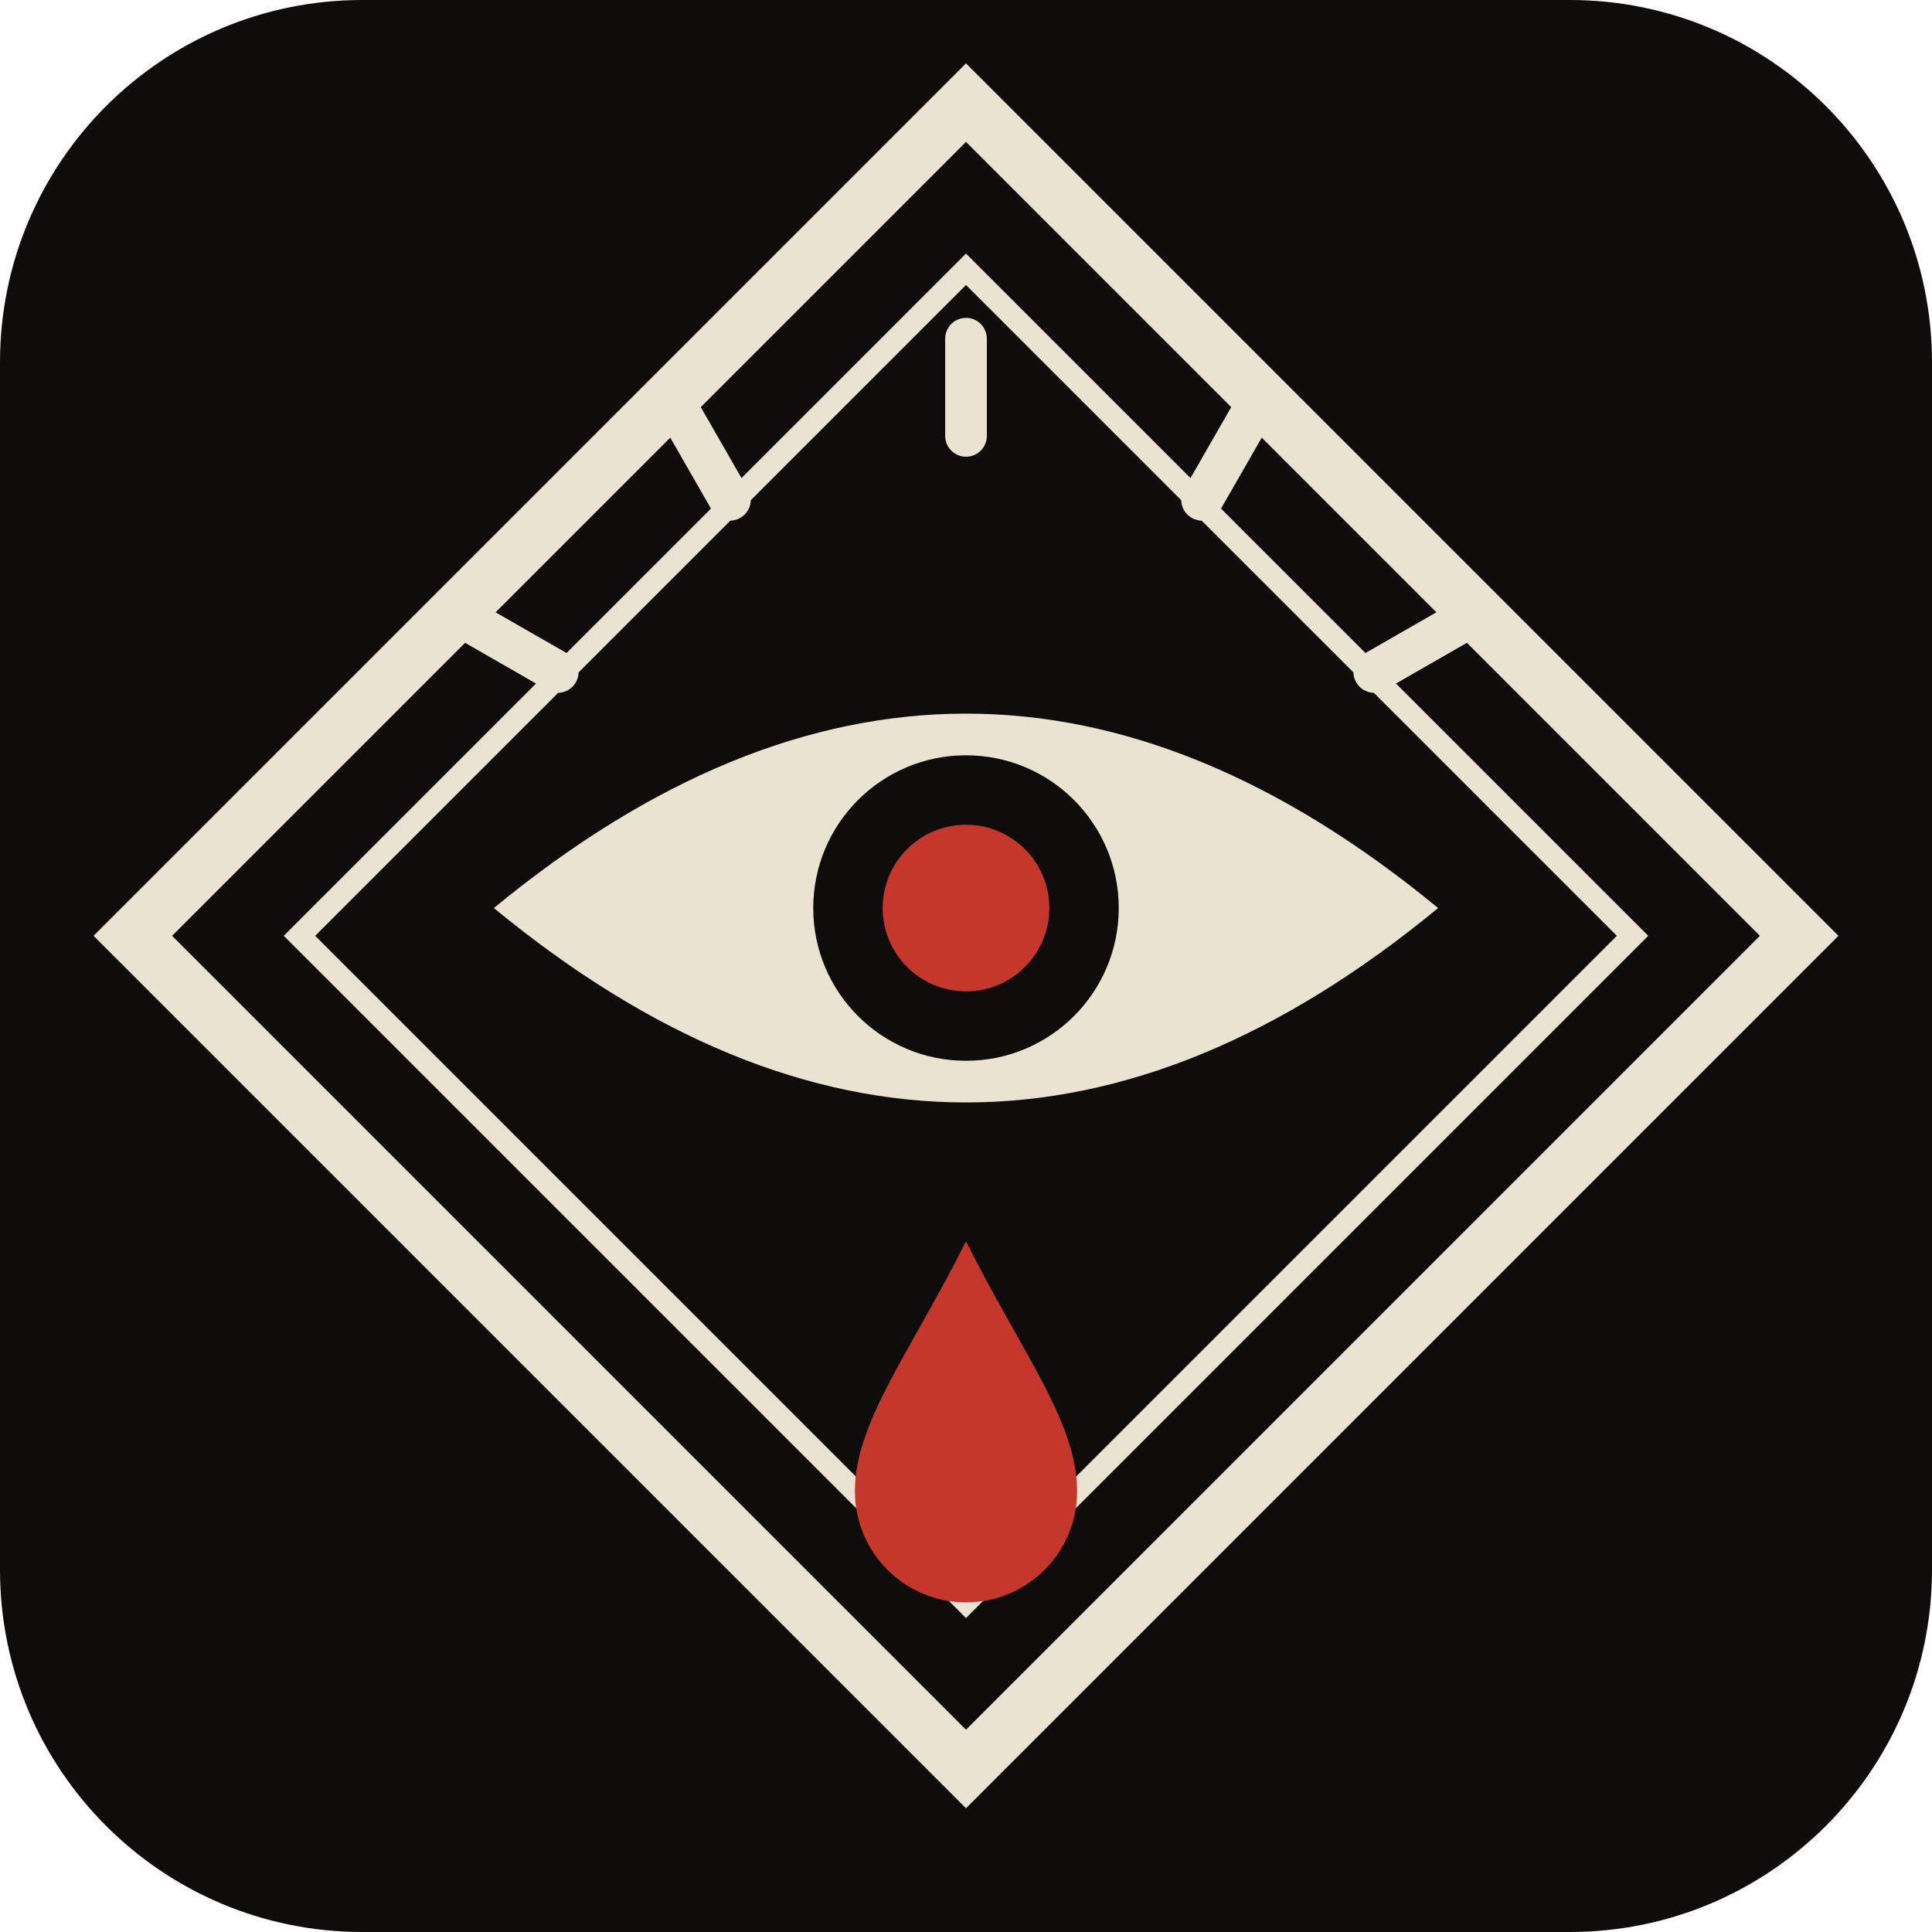
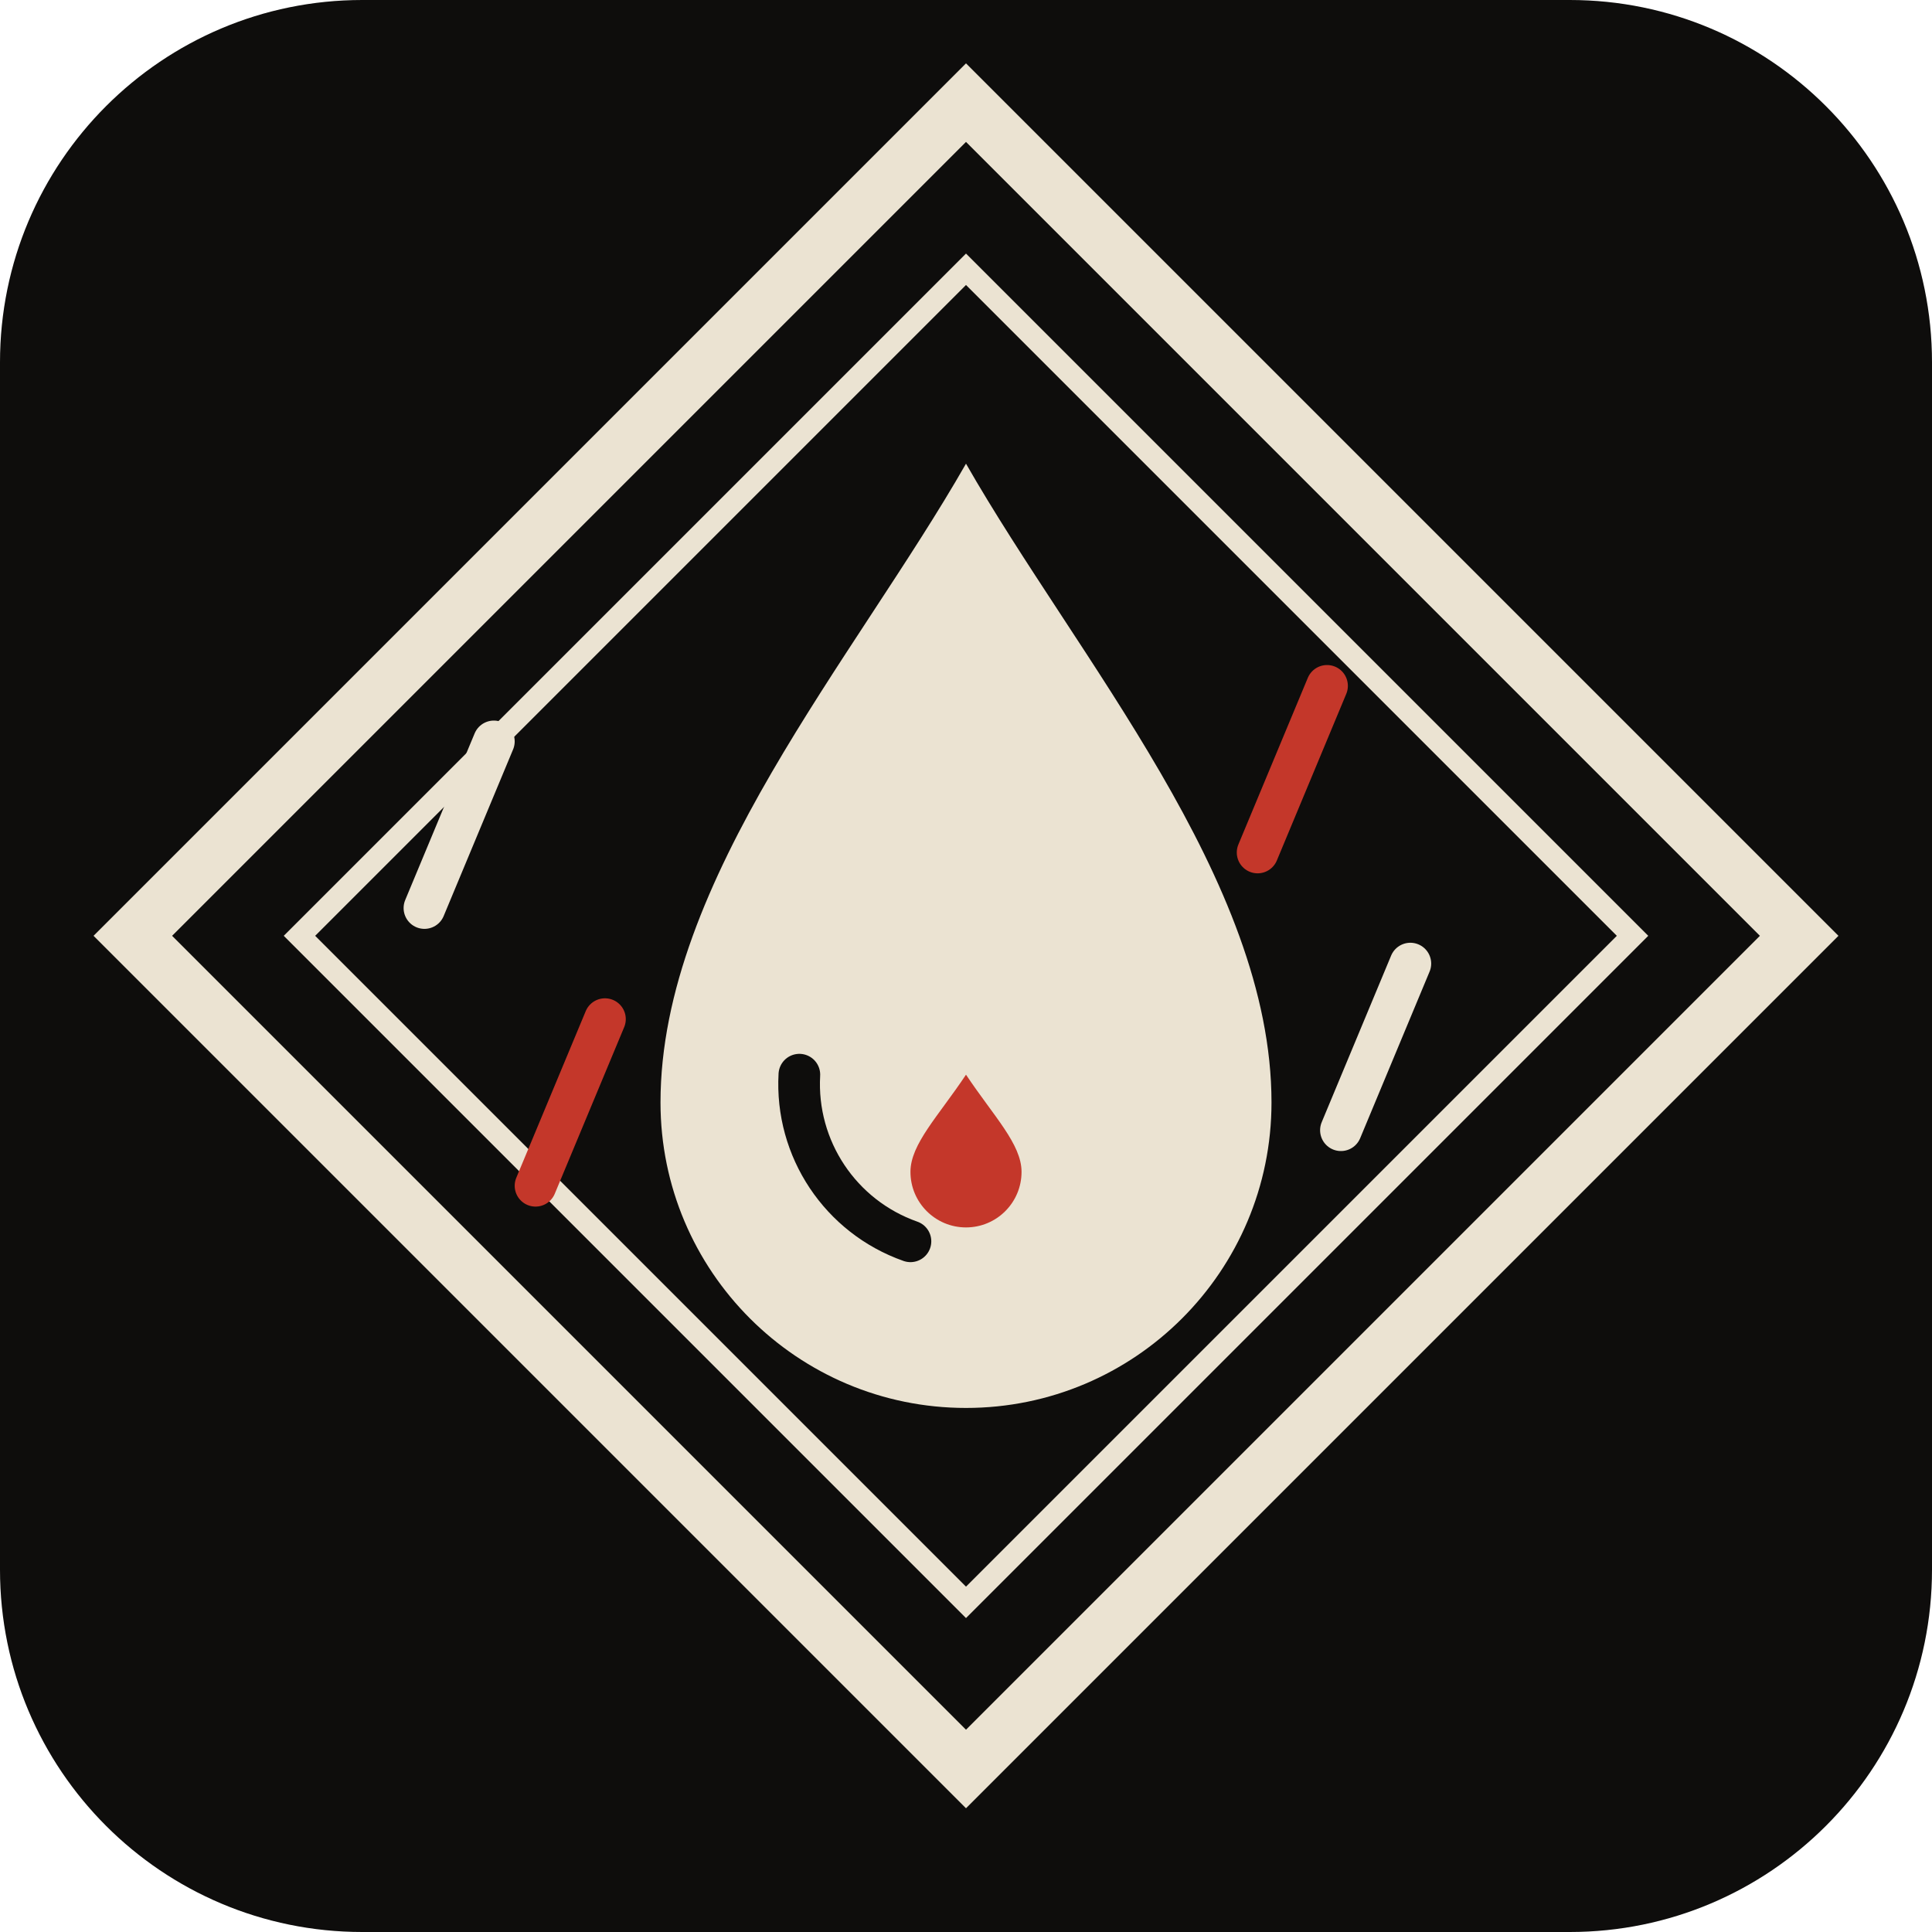
<svg xmlns="http://www.w3.org/2000/svg" width="128" height="128" viewBox="0 0 128 128">
  <rect width="128" height="128" rx="24" fill="#0e0d0c" />
  <g transform="translate(64 62) scale(0.92)">
    <path d="M0 -60L60 0L0 60L-60 0Z" fill="none" stroke="#ebe3d2" stroke-width="4" />
    <path d="M0 -48L48 0L0 48L-48 0Z" fill="none" stroke="#ebe3d2" stroke-width="1.6" />
-     <path d="M-34 -2Q0 -30 34 -2Q0 26 -34 -2Z" fill="#ebe3d2" />
-     <circle cx="0" cy="-2" r="11" fill="#0e0d0c" />
-     <circle cx="0" cy="-2" r="6" fill="#c4372a" />
-     <path d="M0 22C4 30 8 35 8 40A8 8 0 0 1 -8 40C-8 35 -4 30 0 22Z" fill="#c4372a" />
-     <line x1="-29.4" y1="-19" x2="-35.5" y2="-22.5" stroke="#ebe3d2" stroke-width="3" stroke-linecap="round" />
-     <line x1="-17" y1="-31.4" x2="-20.5" y2="-37.5" stroke="#ebe3d2" stroke-width="3" stroke-linecap="round" />
-     <line x1="0" y1="-36" x2="0" y2="-43" stroke="#ebe3d2" stroke-width="3" stroke-linecap="round" />
-     <line x1="17" y1="-31.4" x2="20.5" y2="-37.5" stroke="#ebe3d2" stroke-width="3" stroke-linecap="round" />
-     <line x1="29.4" y1="-19" x2="35.5" y2="-22.5" stroke="#ebe3d2" stroke-width="3" stroke-linecap="round" />
+     <path d="M0 -34C8 -20 22 -4 22 12A22 22 0 0 1 -22 12C-22 -4 -8 -20 0 -34Z" fill="#ebe3d2" />
+     <path d="M-12 10A12 12 0 0 0 -4 22" fill="none" stroke="#0e0d0c" stroke-width="3" stroke-linecap="round" />
+     <path d="M0 10C2 13 4 15 4 17A4 4 0 0 1 -4 17C-4 15 -2 13 0 10Z" fill="#c4372a" />
+     <line x1="-34" y1="-14" x2="-39" y2="-2" stroke="#ebe3d2" stroke-width="3" stroke-linecap="round" />
+     <line x1="-26" y1="6" x2="-31" y2="18" stroke="#c4372a" stroke-width="3" stroke-linecap="round" />
+     <line x1="26" y1="-18" x2="21" y2="-6" stroke="#c4372a" stroke-width="3" stroke-linecap="round" />
+     <line x1="32" y1="2" x2="27" y2="14" stroke="#ebe3d2" stroke-width="3" stroke-linecap="round" />
  </g>
</svg>
